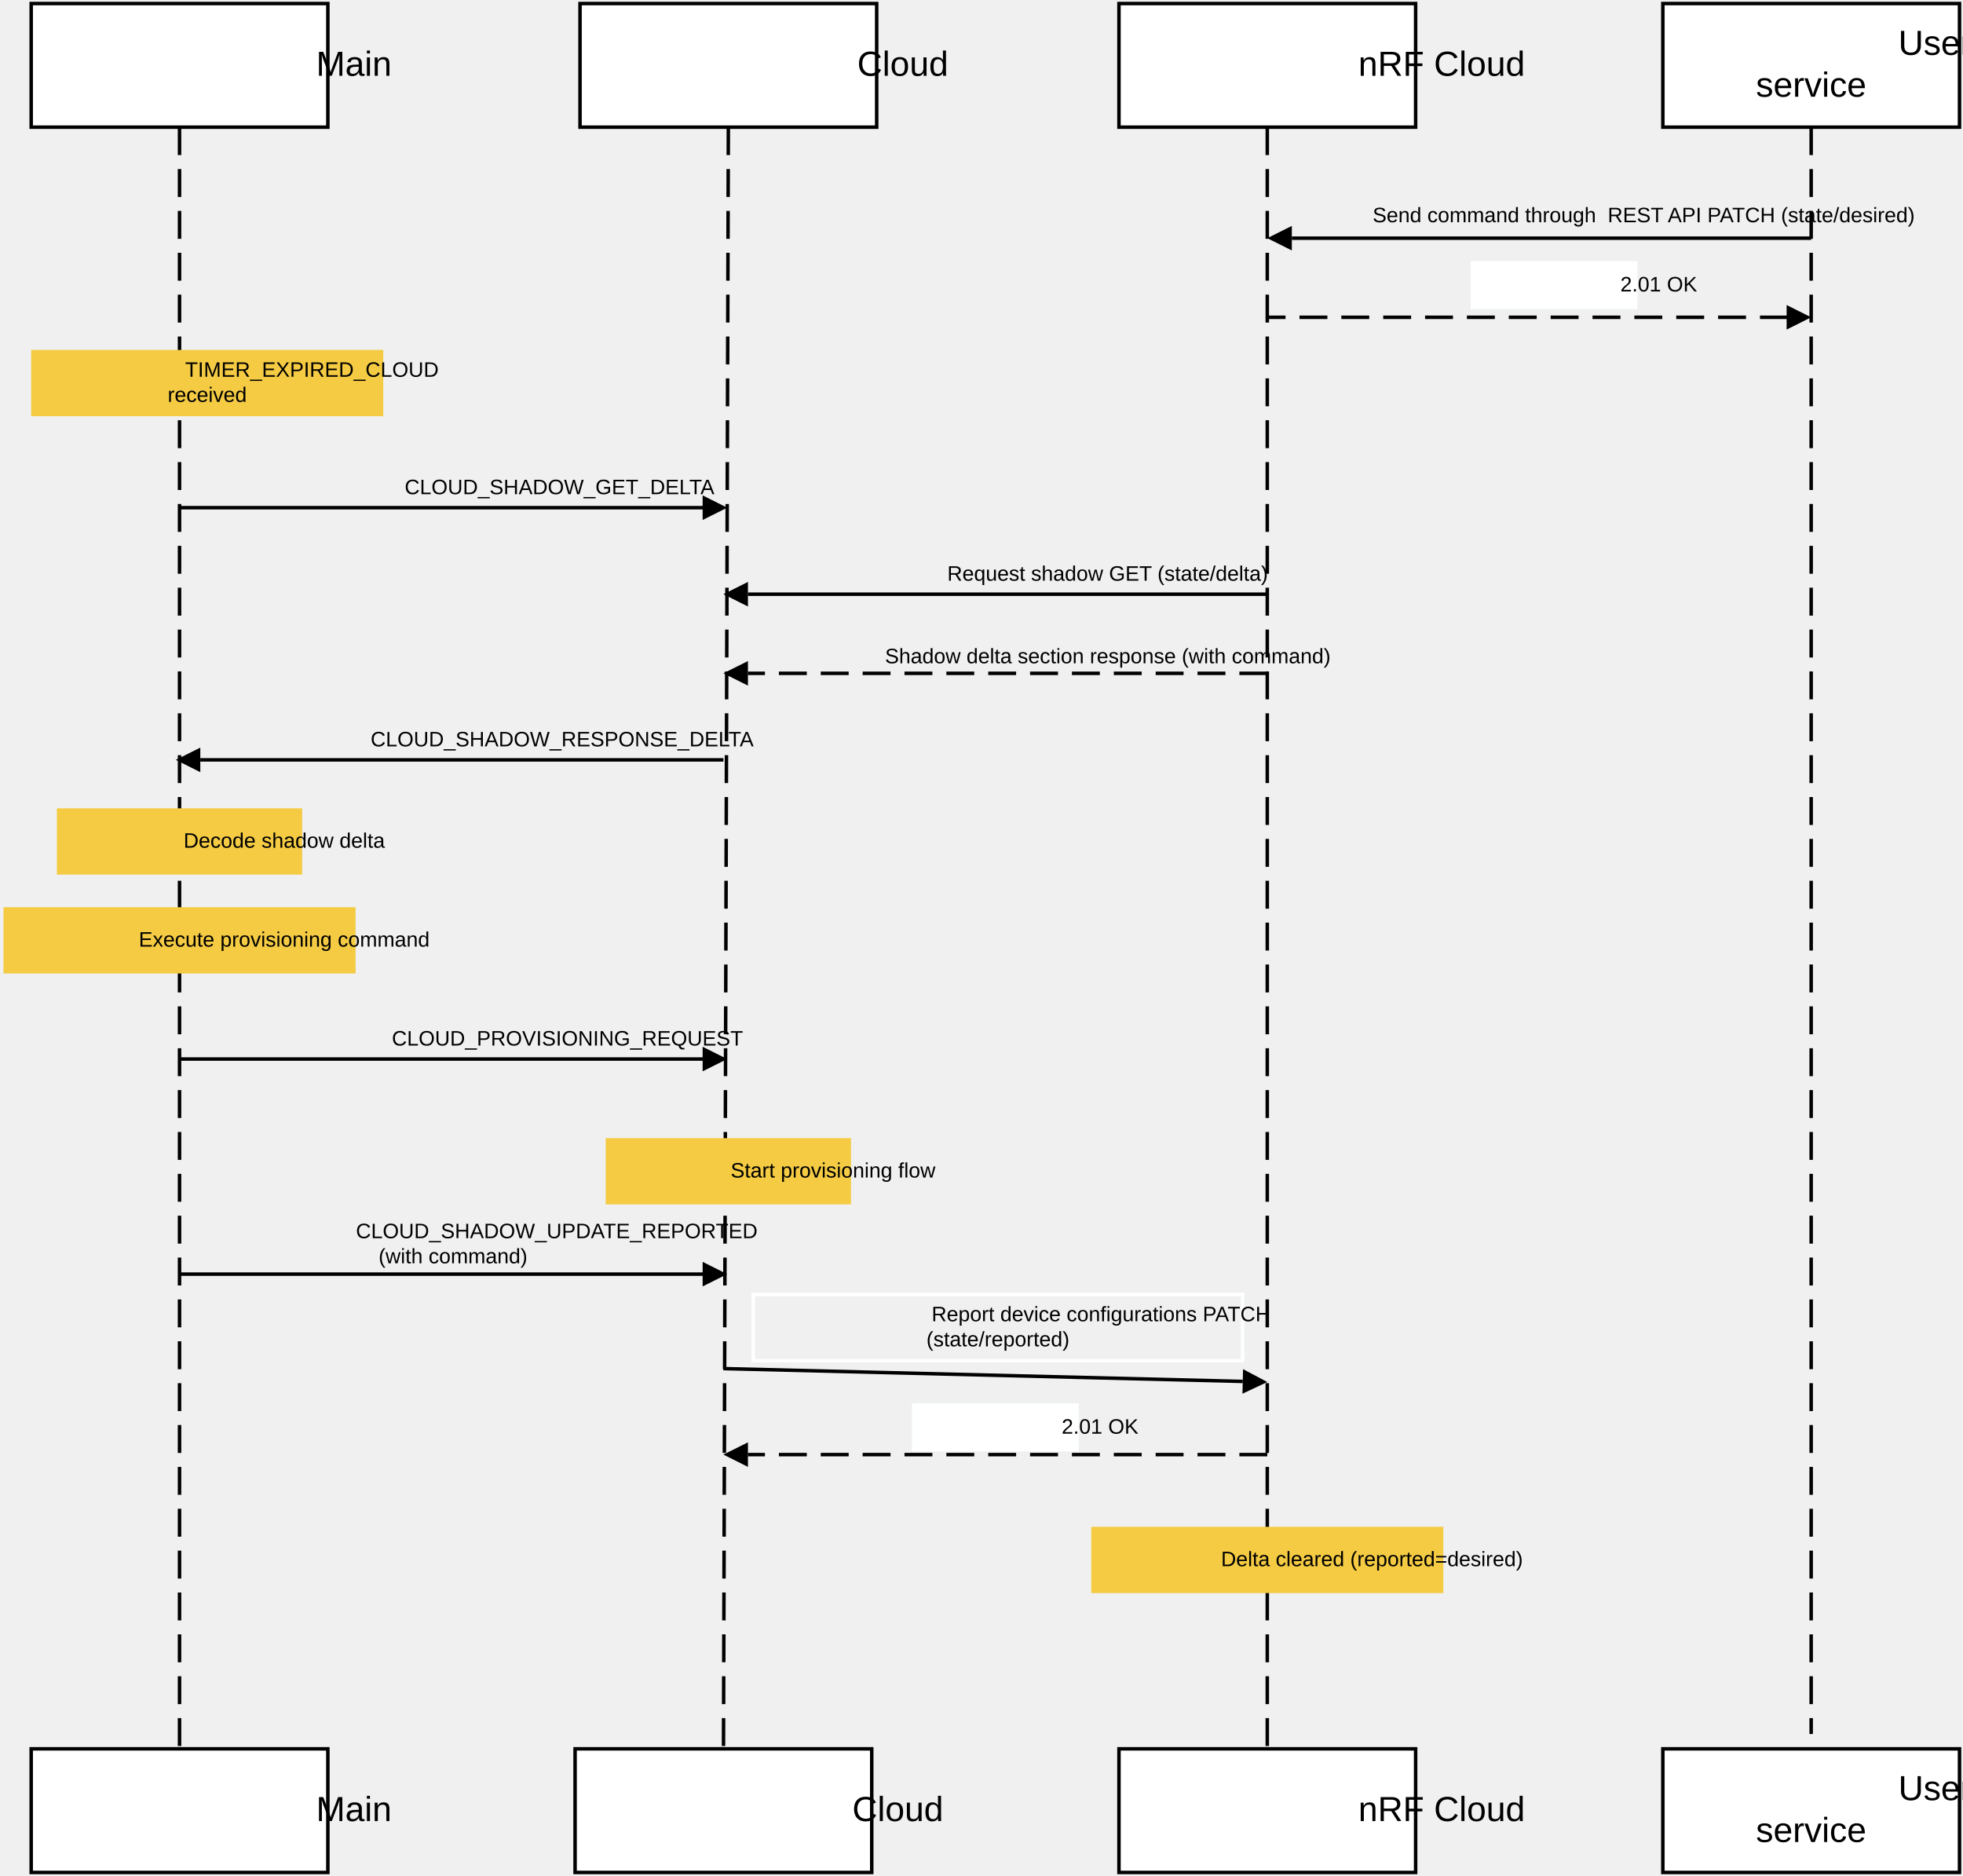
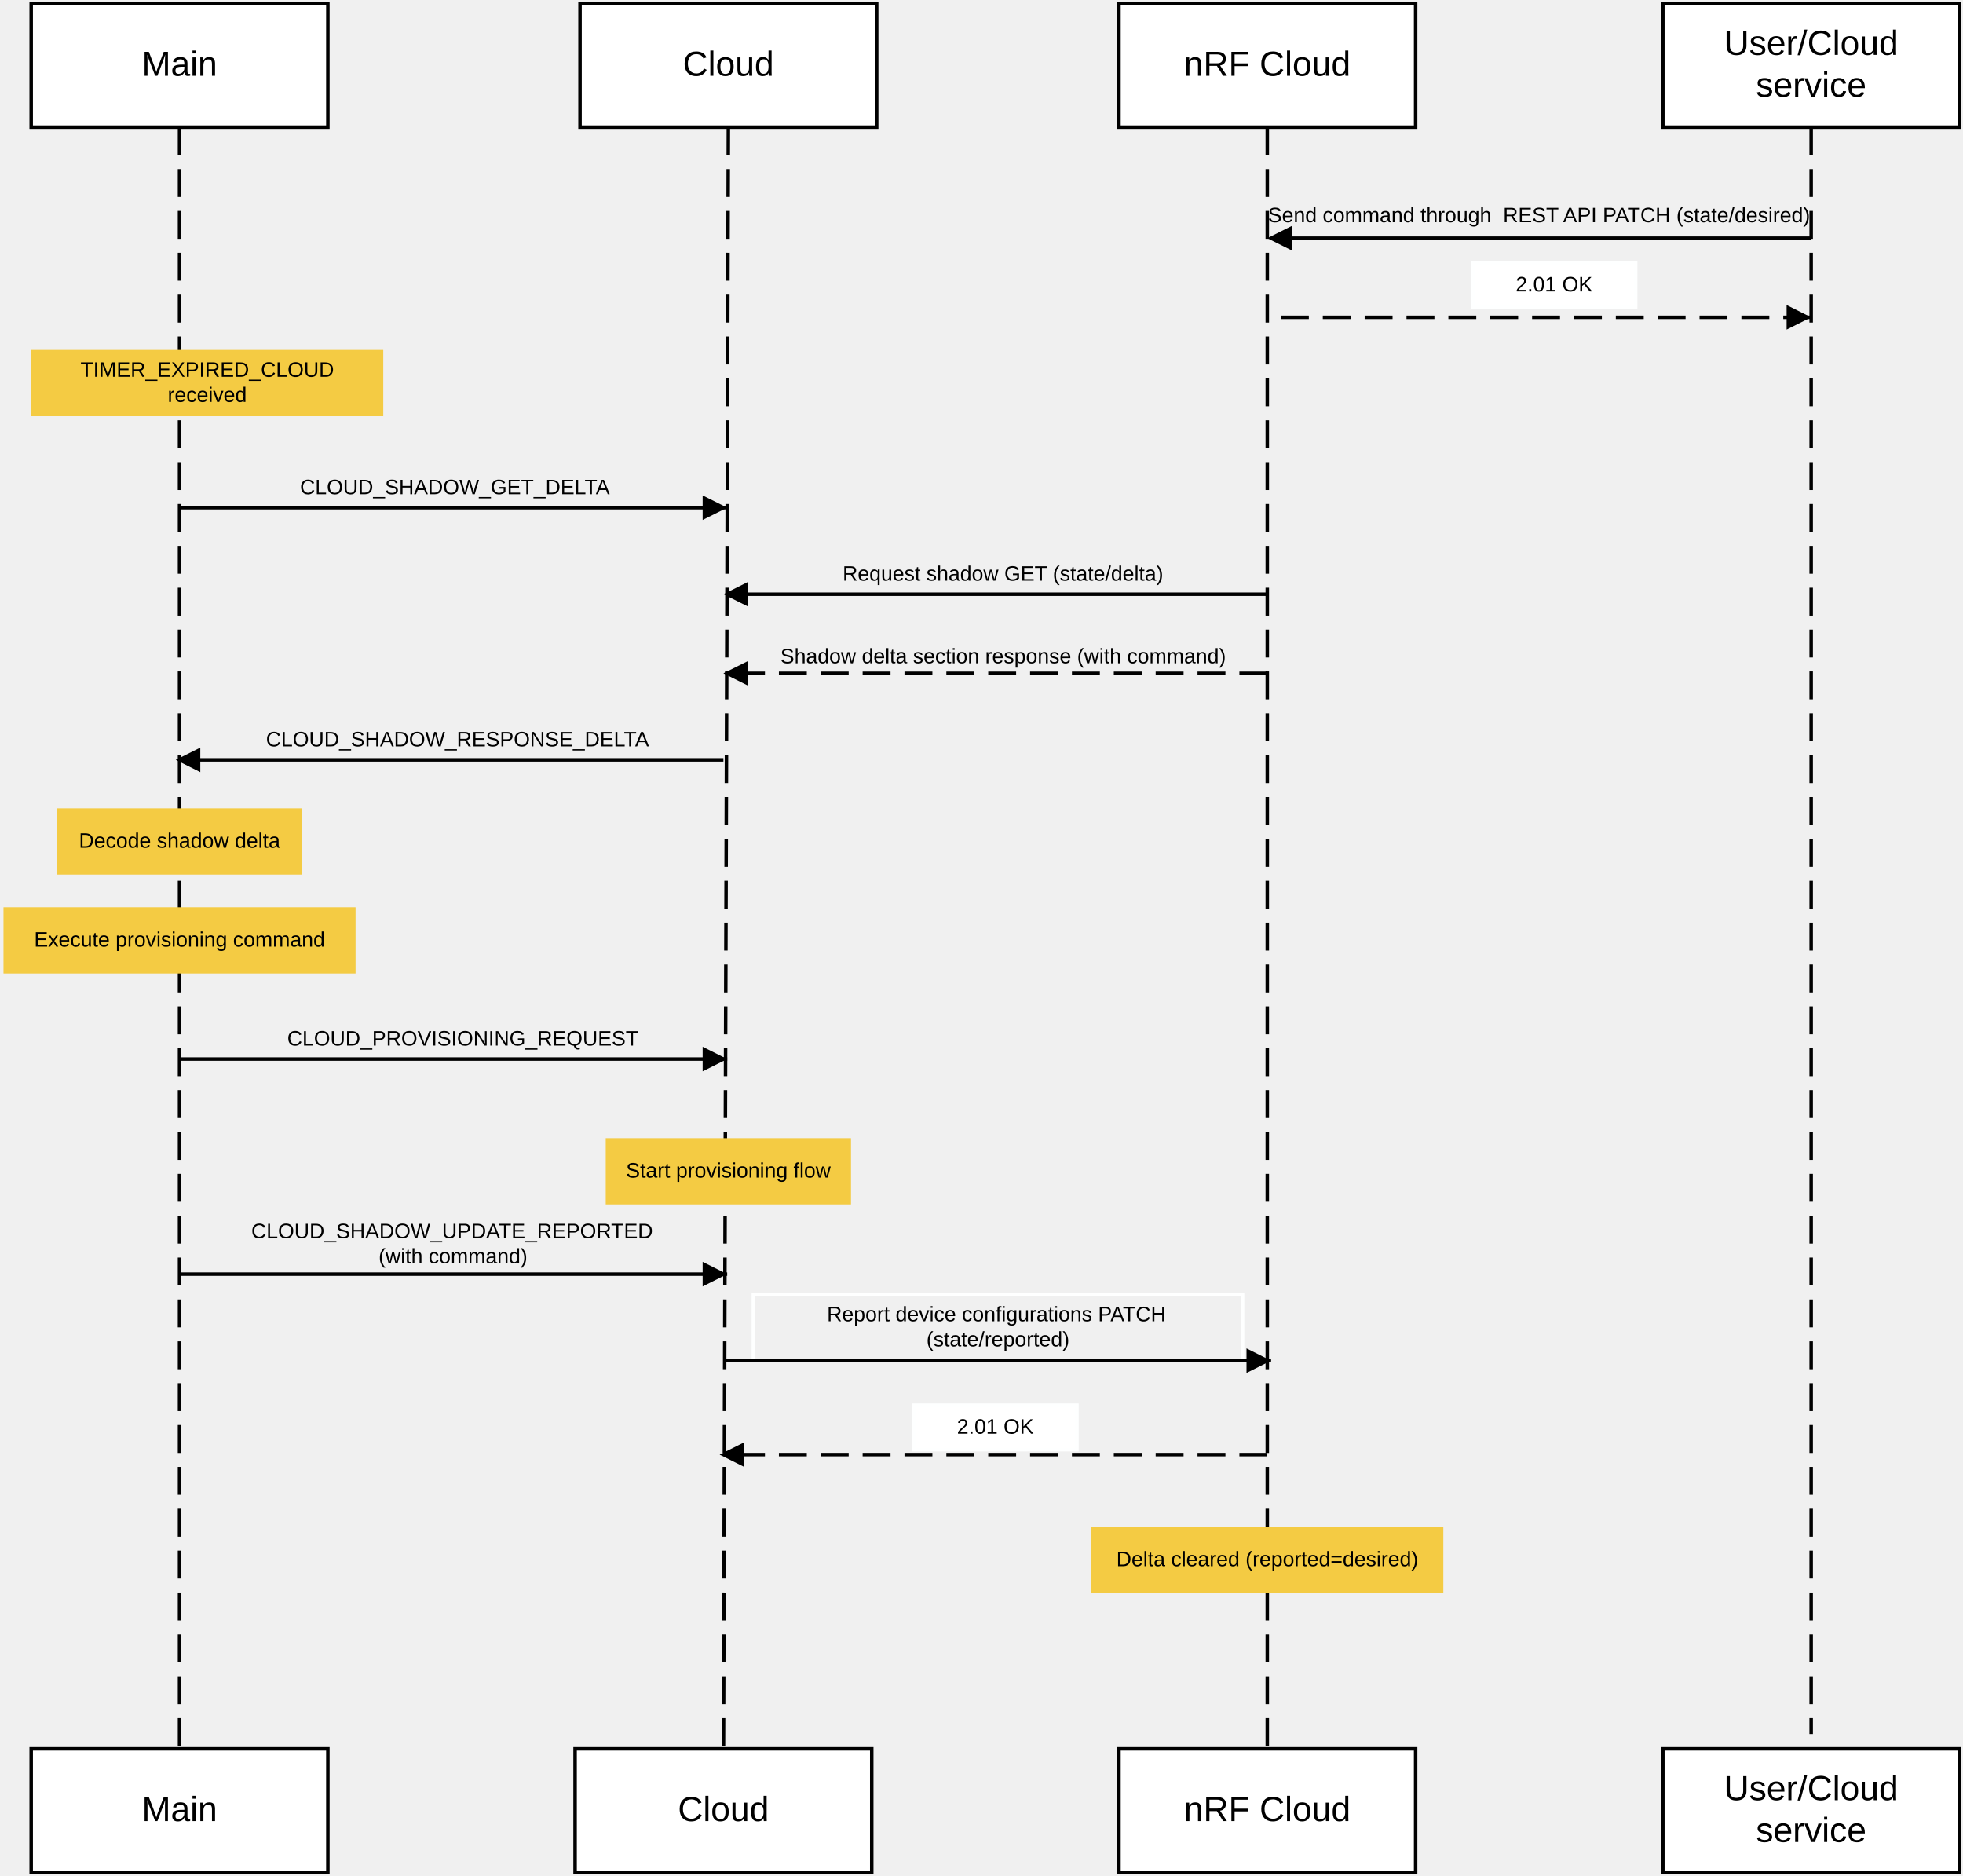
- <svg xmlns="http://www.w3.org/2000/svg" xmlns:ns1="http://schemas.microsoft.com/visio/2003/SVGExtensions/" xmlns:xlink="http://www.w3.org/1999/xlink" width="7.815in" height="7.468in" viewBox="0 0 562.697 537.678" xml:space="preserve" color-interpolation-filters="sRGB" class="st15">
-   <ns1:documentProperties ns1:langID="1035" ns1:viewMarkup="false" />
+ <svg xmlns="http://www.w3.org/2000/svg" xmlns:xlink="http://www.w3.org/1999/xlink" width="7.815in" height="7.468in" viewBox="0 0 562.697 537.678" xml:space="preserve" color-interpolation-filters="sRGB" class="st17">
  <style type="text/css">
	
		.st1 {fill:#ffffff;stroke:#000000;stroke-width:1}
		.st2 {fill:#000000;font-family:Arial;font-size:0.833em}
		.st3 {font-size:1em}
		.st4 {fill:none;stroke:none;stroke-width:1}
		.st5 {fill:#000000;font-family:Arial;font-size:0.5em}
- 		.st6 {stroke:#000000;stroke-dasharray:8,4;stroke-linecap:butt;stroke-width:1}
- 		.st7 {marker-end:url(#mrkr4-37);stroke:#000000;stroke-linecap:butt;stroke-width:1}
- 		.st8 {fill:#000000;fill-opacity:1;stroke:#000000;stroke-opacity:1;stroke-width:0.284}
- 		.st9 {marker-start:url(#mrkr4-43);stroke:#000000;stroke-dasharray:8,4;stroke-linecap:butt;stroke-width:1}
- 		.st10 {marker-start:url(#mrkr4-43);stroke:#000000;stroke-linecap:butt;stroke-width:1}
- 		.st11 {fill:#f4cb43;stroke:none;stroke-width:1}
- 		.st12 {fill:#ffffff;stroke:#feffff;stroke-width:1}
- 		.st13 {marker-end:url(#mrkr4-37);stroke:#000000;stroke-dasharray:8,4;stroke-linecap:butt;stroke-width:1}
- 		.st14 {fill:none;stroke:#feffff;stroke-width:1}
- 		.st15 {fill:none;fill-rule:evenodd;font-size:12px;overflow:visible;stroke-linecap:square;stroke-miterlimit:3}
+ 		.st6 {fill:none}
+ 		.st7 {stroke:#000000;stroke-dasharray:8,4;stroke-linecap:butt;stroke-width:1}
+ 		.st8 {marker-end:url(#mrkr4-38);stroke:#000000;stroke-linecap:butt;stroke-width:1}
+ 		.st9 {fill:#000000;fill-opacity:1;stroke:#000000;stroke-opacity:1;stroke-width:0.284}
+ 		.st10 {marker-start:url(#mrkr4-44);stroke:#000000;stroke-dasharray:8,4;stroke-linecap:butt;stroke-width:1}
+ 		.st11 {marker-start:url(#mrkr4-44);stroke:#000000;stroke-linecap:butt;stroke-width:1}
+ 		.st12 {fill:#f4cb43;stroke:none;stroke-width:1}
+ 		.st13 {fill:#ffffff;stroke:#feffff;stroke-width:1}
+ 		.st14 {marker-end:url(#mrkr4-38);stroke:#000000;stroke-dasharray:8,4;stroke-linecap:butt;stroke-width:1}
+ 		.st15 {fill:none;stroke:#feffff;stroke-width:1}
+ 		.st16 {marker-end:url(#mrkr4-116);stroke:#000000;stroke-dasharray:8,4;stroke-linecap:butt;stroke-width:1}
+ 		.st17 {fill:none;fill-rule:evenodd;font-size:12px;overflow:visible;stroke-linecap:square;stroke-miterlimit:3}
	
	</style>
  <defs id="Markers">
    <g id="lend4">
      <path d="M 2 1 L 0 0 L 2 -1 L 2 1 " style="stroke:none" />
    </g>
-     <marker id="mrkr4-37" class="st8" ns1:arrowType="4" ns1:arrowSize="2" ns1:setback="7.04" refX="-7.04" orient="auto" markerUnits="strokeWidth" overflow="visible">
+     <marker id="mrkr4-38" class="st9" refX="-6.68" orient="auto" markerUnits="strokeWidth" overflow="visible">
      <use xlink:href="#lend4" transform="scale(-3.52,-3.52) " />
    </marker>
-     <marker id="mrkr4-43" class="st8" ns1:arrowType="4" ns1:arrowSize="2" ns1:setback="6.68" refX="6.68" orient="auto" markerUnits="strokeWidth" overflow="visible">
+     <marker id="mrkr4-44" class="st9" refX="0" orient="auto" markerUnits="strokeWidth" overflow="visible">
      <use xlink:href="#lend4" transform="scale(3.52) " />
    </marker>
+     <marker id="mrkr4-116" class="st9" refX="-7.04" orient="auto" markerUnits="strokeWidth" overflow="visible">
+       <use xlink:href="#lend4" transform="scale(-3.52,-3.52) " />
+     </marker>
  </defs>
-   <g ns1:mID="0" ns1:index="1" ns1:groupContext="foregroundPage">
-     <ns1:pageProperties ns1:drawingScale="0.0393701" ns1:pageScale="0.0393701" ns1:drawingUnits="24" ns1:shadowOffsetX="8.50394" ns1:shadowOffsetY="-8.50394" />
-     <ns1:layer ns1:name="Connector" ns1:index="0" />
-     <g id="shape84-1" ns1:mID="84" ns1:groupContext="shape" transform="translate(476.658,-501.245)">
-       <ns1:userDefs>
-         <ns1:ud ns1:nameU="visVersion" ns1:val="VT0(15):26" />
-       </ns1:userDefs>
-       <ns1:textBlock ns1:margins="rect(4,4,4,4)" ns1:tabSpace="42.5197" />
-       <ns1:textRect cx="42.52" cy="519.961" width="85.04" height="35.433" />
-       <rect x="0" y="502.245" width="85.039" height="35.433" class="st1" />
-       <text x="17.51" y="516.96" class="st2" ns1:langID="1044">
-         <ns1:paragraph ns1:horizAlign="1" />
-         <ns1:tabList />User/Cloud <tspan x="26.68" dy="1.2em" class="st3">service</tspan>
-       </text>
+   <g>
+     <g id="group6-1" transform="translate(1,-1)">
+       <g id="shape7-2" transform="translate(475.658,-500.245)">
+         <rect x="0" y="502.245" width="85.039" height="35.433" class="st1" />
+         <text x="17.51" y="516.96" class="st2">User/Cloud <tspan x="26.68" dy="1.2em" class="st3">service</tspan>
+         </text>
+       </g>
+       <g id="shape8-6" transform="translate(356.602,-468.425)">
+         <rect x="0" y="524.922" width="168.45" height="12.756" class="st4" />
+         <text x="5.86" y="533.1" class="st5">Send command through  REST API PATCH (state/desired)</text>
+       </g>
+       <g id="shape9-9" transform="translate(362.268,-35.4331)">
+         <path d="M0 72.87 L0 537.68 L0 72.87 Z" class="st6" />
+         <path d="M0 72.87 L0 537.68" class="st7" />
+       </g>
+       <g id="shape10-12" transform="translate(202.326,-362.551)">
+         <rect x="0" y="518.686" width="168.45" height="18.992" class="st4" />
+         <text x="38.2" y="529.98" class="st5">Request shadow GET (state/delta)</text>
+       </g>
+       <g id="shape11-15" transform="translate(7.94108,-500.245)">
+         <rect x="0" y="502.245" width="85.039" height="35.433" class="st1" />
+         <text x="31.68" y="522.96" class="st2">Main</text>
+       </g>
+       <g id="shape12-18" transform="translate(165.264,-500.245)">
+         <rect x="0" y="502.245" width="85.039" height="35.433" class="st1" />
+         <text x="29.46" y="522.96" class="st2">Cloud</text>
+       </g>
+       <g id="shape13-21" transform="translate(319.752,-500.245)">
+         <rect x="0" y="502.245" width="85.039" height="35.433" class="st1" />
+         <text x="18.62" y="522.96" class="st2">nRF Cloud</text>
+       </g>
+       <g id="shape14-24" transform="translate(206.362,-26.2231)">
+         <path d="M1.42 63.66 L0 537.68 L1.42 63.66 Z" class="st6" />
+         <path d="M1.42 63.66 L0 537.68" class="st7" />
+       </g>
+       <g id="shape15-27" transform="translate(518.174,-39.6831)">
+         <path d="M0 77.12 L0 537.68 L0 77.12 Z" class="st6" />
+         <path d="M0 77.12 L0 537.68" class="st7" />
+       </g>
+       <g id="shape16-30" transform="translate(50.4642,-17.7131)">
+         <path d="M0 55.15 L0 537.68 L0 55.15 Z" class="st6" />
+         <path d="M0 55.15 L0 537.68" class="st7" />
+       </g>
+       <g id="shape17-33" transform="translate(362.267,-468.427)">
+         <path d="M155.91 537.68 L7.04 537.68 L7.04 537.68 L6.68 537.68" class="st8" />
+       </g>
+       <g id="shape18-39" transform="translate(362.267,-445.749)">
+         <path d="M155.91 537.68 L149.23 537.68 L148.87 537.68 L0 537.68" class="st10" />
+       </g>
+       <g id="shape19-45" transform="translate(50.461,-391.179)">
+         <path d="M156.99 537.68 L150.31 537.68 L149.95 537.68 L0 537.68" class="st11" />
+       </g>
+       <g id="shape20-50" transform="translate(7.94108,-417.402)">
+         <rect x="0" y="518.686" width="100.922" height="18.992" class="st12" />
+         <text x="14.12" y="526.38" class="st5">TIMER_EXPIRED_CLOUD <tspan x="39.12" dy="1.2em" class="st3">received</tspan>
+         </text>
+       </g>
+       <g id="shape21-54" transform="translate(421.091,-448.583)">
+         <rect x="0" y="524.922" width="46.772" height="12.756" class="st13" />
+         <text x="12.38" y="533.1" class="st5">2.01 OK</text>
+       </g>
+       <g id="shape22-57" transform="translate(59.7075,-390.472)">
+         <rect x="0" y="524.922" width="140.247" height="12.756" class="st4" />
+         <text x="25.28" y="533.1" class="st5">CLOUD_SHADOW_GET_DELTA</text>
+       </g>
+       <g id="shape23-60" transform="translate(206.362,-366.379)">
+         <path d="M155.91 537.68 L7.04 537.68 L7.04 537.68 L6.68 537.68" class="st8" />
+       </g>
+       <g id="shape24-65" transform="translate(206.362,-343.702)">
+         <path d="M155.91 537.68 L7.04 537.68 L7.04 537.68 L6.68 537.68" class="st14" />
+       </g>
+       <g id="shape25-70" transform="translate(202.326,-338.882)">
+         <rect x="0" y="518.686" width="168.45" height="18.992" class="st4" />
+         <text x="20.36" y="529.98" class="st5">Shadow delta section response (with command)</text>
+       </g>
+       <g id="shape26-73" transform="translate(49.376,-318.895)">
+         <path d="M156.99 537.68 L7.04 537.68 L7.04 537.68 L6.68 537.68" class="st8" />
+       </g>
+       <g id="shape27-78" transform="translate(60.4503,-318.189)">
+         <rect x="0" y="524.922" width="140.247" height="12.756" class="st4" />
+         <text x="14.78" y="533.1" class="st5">CLOUD_SHADOW_RESPONSE_DELTA</text>
+       </g>
+       <g id="shape28-81" transform="translate(15.3091,-286.016)">
+         <rect x="0" y="518.686" width="70.303" height="18.992" class="st12" />
+         <text x="6.3" y="529.98" class="st5">Decode shadow delta</text>
+       </g>
+       <g id="shape29-84" transform="translate(-1.43885E-13,-257.669)">
+         <rect x="0" y="518.686" width="100.922" height="18.992" class="st12" />
+         <text x="8.77" y="529.98" class="st5">Execute provisioning command</text>
+       </g>
+       <g id="shape30-87" transform="translate(50.461,-233.147)">
+         <path d="M156.99 537.68 L150.31 537.68 L149.95 537.68 L0 537.68" class="st11" />
+       </g>
+       <g id="shape31-92" transform="translate(61.5351,-232.441)">
+         <rect x="0" y="524.922" width="140.247" height="12.756" class="st4" />
+         <text x="19.78" y="533.1" class="st5">CLOUD_PROVISIONING_REQUEST</text>
+       </g>
+       <g id="shape32-95" transform="translate(172.632,-191.48)">
+         <rect x="0" y="518.686" width="70.303" height="18.992" class="st12" />
+         <text x="5.81" y="529.98" class="st5">Start provisioning flow</text>
+       </g>
+       <g id="shape33-98" transform="translate(50.461,-171.494)">
+         <path d="M156.99 537.68 L150.31 537.68 L149.95 537.68 L0 537.68" class="st11" />
+       </g>
+       <g id="shape34-103" transform="translate(61.5351,-173.622)">
+         <rect x="0" y="524.922" width="134.646" height="12.756" class="st4" />
+         <text x="9.48" y="529.5" class="st5">CLOUD_SHADOW_UPDATE_REPORTED <tspan x="45.98" dy="1.2em" class="st3">(with command)</tspan>
+         </text>
+       </g>
+       <g id="shape35-107" transform="translate(214.939,-146.693)">
+         <rect x="0" y="518.686" width="140.247" height="18.992" class="st15" />
+         <text x="21.1" y="526.38" class="st5">Report device configurations PATCH  <tspan x="49.61" dy="1.2em" class="st3">(state/reported)</tspan>
+         </text>
+       </g>
+       <g id="shape37-111" transform="translate(205.282,-119.765)">
+         <path d="M156.99 537.68 L7.09 537.68 L7.04 537.68" class="st16" />
+       </g>
+       <g id="shape38-117" transform="translate(260.933,-121.181)">
+         <rect x="0" y="524.922" width="46.772" height="12.756" class="st13" />
+         <text x="12.38" y="533.1" class="st5">2.01 OK</text>
+       </g>
+       <g id="shape39-120" transform="translate(311.811,-80.0787)">
+         <rect x="0" y="518.686" width="100.922" height="18.992" class="st12" />
+         <text x="7.19" y="529.98" class="st5">Delta cleared (reported=desired)</text>
+       </g>
+       <g id="shape40-123" transform="translate(7.94108,-2.27374E-13)">
+         <rect x="0" y="502.245" width="85.039" height="35.433" class="st1" />
+         <text x="31.68" y="522.96" class="st2">Main</text>
+       </g>
+       <g id="shape41-126" transform="translate(163.847,-2.27374E-13)">
+         <rect x="0" y="502.245" width="85.039" height="35.433" class="st1" />
+         <text x="29.46" y="522.96" class="st2">Cloud</text>
+       </g>
+       <g id="shape42-129" transform="translate(319.752,-2.27374E-13)">
+         <rect x="0" y="502.245" width="85.039" height="35.433" class="st1" />
+         <text x="18.62" y="522.96" class="st2">nRF Cloud</text>
+       </g>
+       <g id="shape43-132" transform="translate(475.658,-2.27374E-13)">
+         <rect x="0" y="502.245" width="85.039" height="35.433" class="st1" />
+         <text x="17.51" y="516.96" class="st2">User/Cloud <tspan x="26.68" dy="1.2em" class="st3">service</tspan>
+         </text>
+       </g>
    </g>
-     <g id="shape90-5" ns1:mID="90" ns1:groupContext="shape" transform="translate(357.602,-469.425)">
-       <ns1:textBlock ns1:margins="rect(4,4,4,4)" ns1:tabSpace="42.5197" />
-       <ns1:textRect cx="84.225" cy="531.3" width="168.45" height="12.756" />
-       <rect x="0" y="524.922" width="168.45" height="12.756" class="st4" />
-       <text x="5.86" y="533.1" class="st5" ns1:langID="1044">
-         <ns1:paragraph ns1:horizAlign="1" />
-         <ns1:tabList />Send command through  REST API PATCH (state/desired)</text>
-     </g>
-     <g id="shape120-8" ns1:mID="120" ns1:groupContext="shape" ns1:layerMember="0" transform="translate(370.358,-501.245)">
-       <path d="M-7.09 537.68 L-7.09 1002.49" class="st6" />
-     </g>
-     <g id="shape160-11" ns1:mID="160" ns1:groupContext="shape" transform="translate(203.326,-363.551)">
-       <ns1:textBlock ns1:margins="rect(4,4,4,4)" ns1:tabSpace="42.5197" />
-       <ns1:textRect cx="84.225" cy="528.182" width="168.45" height="18.992" />
-       <rect x="0" y="518.686" width="168.45" height="18.992" class="st4" />
-       <text x="38.2" y="529.98" class="st5" ns1:langID="1044">
-         <ns1:paragraph ns1:horizAlign="1" />
-         <ns1:tabList />Request shadow GET (state/delta)</text>
-     </g>
-     <g id="shape169-14" ns1:mID="169" ns1:groupContext="shape" transform="translate(8.94108,-501.245)">
-       <ns1:userDefs>
-         <ns1:ud ns1:nameU="visVersion" ns1:val="VT0(15):26" />
-       </ns1:userDefs>
-       <ns1:textBlock ns1:margins="rect(4,4,4,4)" ns1:tabSpace="42.5197" />
-       <ns1:textRect cx="42.52" cy="519.961" width="85.04" height="35.433" />
-       <rect x="0" y="502.245" width="85.039" height="35.433" class="st1" />
-       <text x="31.68" y="522.96" class="st2" ns1:langID="1044">
-         <ns1:paragraph ns1:horizAlign="1" />
-         <ns1:tabList />Main</text>
-     </g>
-     <g id="shape171-17" ns1:mID="171" ns1:groupContext="shape" transform="translate(166.264,-501.245)">
-       <ns1:userDefs>
-         <ns1:ud ns1:nameU="visVersion" ns1:val="VT0(15):26" />
-       </ns1:userDefs>
-       <ns1:textBlock ns1:margins="rect(4,4,4,4)" ns1:tabSpace="42.5197" />
-       <ns1:textRect cx="42.52" cy="519.961" width="85.04" height="35.433" />
-       <rect x="0" y="502.245" width="85.039" height="35.433" class="st1" />
-       <text x="29.46" y="522.96" class="st2" ns1:langID="1044">
-         <ns1:paragraph ns1:horizAlign="1" />
-         <ns1:tabList />Cloud</text>
-     </g>
-     <g id="shape172-20" ns1:mID="172" ns1:groupContext="shape" transform="translate(320.752,-501.245)">
-       <ns1:userDefs>
-         <ns1:ud ns1:nameU="visVersion" ns1:val="VT0(15):26" />
-       </ns1:userDefs>
-       <ns1:textBlock ns1:margins="rect(4,4,4,4)" ns1:tabSpace="42.5197" />
-       <ns1:textRect cx="42.52" cy="519.961" width="85.04" height="35.433" />
-       <rect x="0" y="502.245" width="85.039" height="35.433" class="st1" />
-       <text x="18.62" y="522.96" class="st2" ns1:langID="1044">
-         <ns1:paragraph ns1:horizAlign="1" />
-         <ns1:tabList />nRF Cloud</text>
-     </g>
-     <g id="shape179-23" ns1:mID="179" ns1:groupContext="shape" ns1:layerMember="0" transform="translate(215.162,-501.245)">
-       <path d="M-6.38 537.68 L-7.8 1011.7" class="st6" />
-     </g>
-     <g id="shape180-26" ns1:mID="180" ns1:groupContext="shape" ns1:layerMember="0" transform="translate(526.264,-501.245)">
-       <path d="M-7.09 537.68 L-7.09 998.24" class="st6" />
-     </g>
-     <g id="shape181-29" ns1:mID="181" ns1:groupContext="shape" ns1:layerMember="0" transform="translate(44.3742,-501.245)">
-       <path d="M7.09 537.68 L7.09 1020.21" class="st6" />
-     </g>
-     <g id="shape183-32" ns1:mID="183" ns1:groupContext="shape" ns1:layerMember="0" transform="translate(519.177,-462.339)">
-       <path d="M0 530.59 L-148.87 530.59" class="st7" />
-     </g>
-     <g id="shape184-38" ns1:mID="184" ns1:groupContext="shape" ns1:layerMember="0" transform="translate(519.177,-439.661)">
-       <path d="M-6.68 530.59 L-7.04 530.59 L-155.91 530.59" class="st9" />
-     </g>
-     <g id="shape186-44" ns1:mID="186" ns1:groupContext="shape" ns1:layerMember="0" transform="translate(208.451,-385.091)">
-       <path d="M-6.68 530.59 L-7.04 530.59 L-156.99 530.59" class="st10" />
-     </g>
-     <g id="shape198-49" ns1:mID="198" ns1:groupContext="shape" transform="translate(8.94108,-418.402)">
-       <ns1:userDefs>
-         <ns1:ud ns1:nameU="visVersion" ns1:val="VT0(15):26" />
-       </ns1:userDefs>
-       <ns1:textBlock ns1:margins="rect(4,4,4,4)" />
-       <ns1:textRect cx="50.461" cy="528.182" width="100.93" height="18.992" />
-       <rect x="0" y="518.686" width="100.922" height="18.992" class="st11" />
-       <text x="14.12" y="526.38" class="st5" ns1:langID="1044">
-         <ns1:paragraph ns1:horizAlign="1" ns1:bulletSize="0.166667" />
-         <ns1:tabList />TIMER_EXPIRED_CLOUD <tspan x="39.12" dy="1.2em" class="st3">received</tspan>
-       </text>
-     </g>
-     <g id="shape199-53" ns1:mID="199" ns1:groupContext="shape" transform="translate(422.091,-449.583)">
-       <ns1:textBlock ns1:margins="rect(4,4,4,4)" ns1:tabSpace="42.5197" />
-       <ns1:textRect cx="23.386" cy="531.3" width="46.78" height="12.756" />
-       <rect x="0" y="524.922" width="46.772" height="12.756" class="st12" />
-       <text x="12.38" y="533.1" class="st5" ns1:langID="1044">
-         <ns1:paragraph ns1:horizAlign="1" />
-         <ns1:tabList />2.01 OK</text>
-     </g>
-     <g id="shape200-56" ns1:mID="200" ns1:groupContext="shape" transform="translate(60.7075,-391.472)">
-       <ns1:textBlock ns1:margins="rect(4,4,4,4)" ns1:tabSpace="42.5197" />
-       <ns1:textRect cx="70.123" cy="531.3" width="140.25" height="12.756" />
-       <rect x="0" y="524.922" width="140.247" height="12.756" class="st4" />
-       <text x="25.28" y="533.1" class="st5" ns1:langID="1044">
-         <ns1:paragraph ns1:horizAlign="1" />
-         <ns1:tabList />CLOUD_SHADOW_GET_DELTA</text>
-     </g>
-     <g id="shape201-59" ns1:mID="201" ns1:groupContext="shape" ns1:layerMember="0" transform="translate(363.272,-360.291)">
-       <path d="M0 530.59 L-148.87 530.59" class="st7" />
-     </g>
-     <g id="shape202-64" ns1:mID="202" ns1:groupContext="shape" ns1:layerMember="0" transform="translate(363.272,-337.614)">
-       <path d="M0 530.59 L-148.87 530.59" class="st13" />
-     </g>
-     <g id="shape203-69" ns1:mID="203" ns1:groupContext="shape" transform="translate(203.326,-339.882)">
-       <ns1:textBlock ns1:margins="rect(4,4,4,4)" ns1:tabSpace="42.5197" />
-       <ns1:textRect cx="84.225" cy="528.182" width="168.45" height="18.992" />
-       <rect x="0" y="518.686" width="168.45" height="18.992" class="st4" />
-       <text x="20.36" y="529.98" class="st5" ns1:langID="1044">
-         <ns1:paragraph ns1:horizAlign="1" />
-         <ns1:tabList />Shadow delta section response (with command)</text>
-     </g>
-     <g id="shape204-72" ns1:mID="204" ns1:groupContext="shape" ns1:layerMember="0" transform="translate(207.366,-312.807)">
-       <path d="M0 530.59 L-149.95 530.59" class="st7" />
-     </g>
-     <g id="shape205-77" ns1:mID="205" ns1:groupContext="shape" transform="translate(61.4503,-319.189)">
-       <ns1:textBlock ns1:margins="rect(4,4,4,4)" ns1:tabSpace="42.5197" />
-       <ns1:textRect cx="70.123" cy="531.3" width="140.25" height="12.756" />
-       <rect x="0" y="524.922" width="140.247" height="12.756" class="st4" />
-       <text x="14.78" y="533.1" class="st5" ns1:langID="1044">
-         <ns1:paragraph ns1:horizAlign="1" />
-         <ns1:tabList />CLOUD_SHADOW_RESPONSE_DELTA</text>
-     </g>
-     <g id="shape206-80" ns1:mID="206" ns1:groupContext="shape" transform="translate(16.3091,-287.016)">
-       <ns1:userDefs>
-         <ns1:ud ns1:nameU="visVersion" ns1:val="VT0(15):26" />
-       </ns1:userDefs>
-       <ns1:textBlock ns1:margins="rect(4,4,4,4)" />
-       <ns1:textRect cx="35.152" cy="528.182" width="70.31" height="18.992" />
-       <rect x="0" y="518.686" width="70.303" height="18.992" class="st11" />
-       <text x="6.3" y="529.98" class="st5" ns1:langID="1044">
-         <ns1:paragraph ns1:horizAlign="1" ns1:bulletSize="0.166667" />
-         <ns1:tabList />Decode shadow delta</text>
-     </g>
-     <g id="shape207-83" ns1:mID="207" ns1:groupContext="shape" transform="translate(1,-258.669)">
-       <ns1:userDefs>
-         <ns1:ud ns1:nameU="visVersion" ns1:val="VT0(15):26" />
-       </ns1:userDefs>
-       <ns1:textBlock ns1:margins="rect(4,4,4,4)" />
-       <ns1:textRect cx="50.461" cy="528.182" width="100.93" height="18.992" />
-       <rect x="0" y="518.686" width="100.922" height="18.992" class="st11" />
-       <text x="8.77" y="529.98" class="st5" ns1:langID="1044">
-         <ns1:paragraph ns1:horizAlign="1" ns1:bulletSize="0.166667" />
-         <ns1:tabList />Execute provisioning command</text>
-     </g>
-     <g id="shape208-86" ns1:mID="208" ns1:groupContext="shape" ns1:layerMember="0" transform="translate(208.451,-227.059)">
-       <path d="M-6.68 530.59 L-7.04 530.59 L-156.99 530.59" class="st10" />
-     </g>
-     <g id="shape209-91" ns1:mID="209" ns1:groupContext="shape" transform="translate(62.5351,-233.441)">
-       <ns1:textBlock ns1:margins="rect(4,4,4,4)" ns1:tabSpace="42.5197" />
-       <ns1:textRect cx="70.123" cy="531.3" width="140.25" height="12.756" />
-       <rect x="0" y="524.922" width="140.247" height="12.756" class="st4" />
-       <text x="19.78" y="533.1" class="st5" ns1:langID="1044">
-         <ns1:paragraph ns1:horizAlign="1" />
-         <ns1:tabList />CLOUD_PROVISIONING_REQUEST</text>
-     </g>
-     <g id="shape210-94" ns1:mID="210" ns1:groupContext="shape" transform="translate(173.632,-192.48)">
-       <ns1:userDefs>
-         <ns1:ud ns1:nameU="visVersion" ns1:val="VT0(15):26" />
-       </ns1:userDefs>
-       <ns1:textBlock ns1:margins="rect(4,4,4,4)" />
-       <ns1:textRect cx="35.152" cy="528.182" width="70.31" height="18.992" />
-       <rect x="0" y="518.686" width="70.303" height="18.992" class="st11" />
-       <text x="5.81" y="529.98" class="st5" ns1:langID="1044">
-         <ns1:paragraph ns1:horizAlign="1" ns1:bulletSize="0.166667" />
-         <ns1:tabList />Start provisioning flow</text>
-     </g>
-     <g id="shape211-97" ns1:mID="211" ns1:groupContext="shape" ns1:layerMember="0" transform="translate(208.451,-165.406)">
-       <path d="M-6.68 530.59 L-7.04 530.59 L-156.99 530.59" class="st10" />
-     </g>
-     <g id="shape212-102" ns1:mID="212" ns1:groupContext="shape" transform="translate(62.5351,-174.622)">
-       <ns1:textBlock ns1:margins="rect(4,4,4,4)" ns1:tabSpace="42.5197" />
-       <ns1:textRect cx="67.323" cy="531.3" width="134.65" height="12.756" />
-       <rect x="0" y="524.922" width="134.646" height="12.756" class="st4" />
-       <text x="9.48" y="529.5" class="st5" ns1:langID="1044">
-         <ns1:paragraph ns1:horizAlign="1" />
-         <ns1:tabList />CLOUD_SHADOW_UPDATE_REPORTED <tspan x="45.98" dy="1.2em" class="st3">(with command)</tspan>
-       </text>
-     </g>
-     <g id="shape213-106" ns1:mID="213" ns1:groupContext="shape" transform="translate(215.939,-147.693)">
-       <ns1:textBlock ns1:margins="rect(4,4,4,4)" ns1:tabSpace="42.5197" />
-       <ns1:textRect cx="70.123" cy="528.182" width="140.25" height="18.992" />
-       <rect x="0" y="518.686" width="140.247" height="18.992" class="st14" />
-       <text x="21.1" y="526.38" class="st5" ns1:langID="1044">
-         <ns1:paragraph ns1:horizAlign="1" />
-         <ns1:tabList />Report device configurations PATCH <ns1:newlineChar />
-         <tspan x="49.61" dy="1.2em" class="st3">(state/reported)</tspan>
-       </text>
-     </g>
-     <g id="shape214-110" ns1:mID="214" ns1:groupContext="shape" ns1:layerMember="0" transform="translate(207.366,-150.583)">
-       <path d="M0 542.84 L148.87 546.52" class="st7" />
-     </g>
-     <g id="shape218-115" ns1:mID="218" ns1:groupContext="shape" ns1:layerMember="0" transform="translate(363.272,-113.677)">
-       <path d="M0 530.59 L-148.87 530.59" class="st13" />
-     </g>
-     <g id="shape219-120" ns1:mID="219" ns1:groupContext="shape" transform="translate(261.933,-122.181)">
-       <ns1:textBlock ns1:margins="rect(4,4,4,4)" ns1:tabSpace="42.5197" />
-       <ns1:textRect cx="23.386" cy="531.3" width="46.78" height="12.756" />
-       <rect x="0" y="524.922" width="46.772" height="12.756" class="st12" />
-       <text x="12.38" y="533.1" class="st5" ns1:langID="1044">
-         <ns1:paragraph ns1:horizAlign="1" />
-         <ns1:tabList />2.01 OK</text>
-     </g>
-     <g id="shape220-123" ns1:mID="220" ns1:groupContext="shape" transform="translate(312.811,-81.0787)">
-       <ns1:userDefs>
-         <ns1:ud ns1:nameU="visVersion" ns1:val="VT0(15):26" />
-       </ns1:userDefs>
-       <ns1:textBlock ns1:margins="rect(4,4,4,4)" />
-       <ns1:textRect cx="50.461" cy="528.182" width="100.93" height="18.992" />
-       <rect x="0" y="518.686" width="100.922" height="18.992" class="st11" />
-       <text x="7.19" y="529.98" class="st5" ns1:langID="1044">
-         <ns1:paragraph ns1:horizAlign="1" ns1:bulletSize="0.166667" />
-         <ns1:tabList />Delta cleared (reported=desired)</text>
-     </g>
-     <g id="shape221-126" ns1:mID="221" ns1:groupContext="shape" transform="translate(8.94108,-1)">
-       <ns1:userDefs>
-         <ns1:ud ns1:nameU="visVersion" ns1:val="VT0(15):26" />
-       </ns1:userDefs>
-       <ns1:textBlock ns1:margins="rect(4,4,4,4)" ns1:tabSpace="42.5197" />
-       <ns1:textRect cx="42.52" cy="519.961" width="85.04" height="35.433" />
-       <rect x="0" y="502.245" width="85.039" height="35.433" class="st1" />
-       <text x="31.68" y="522.96" class="st2" ns1:langID="1044">
-         <ns1:paragraph ns1:horizAlign="1" />
-         <ns1:tabList />Main</text>
-     </g>
-     <g id="shape222-129" ns1:mID="222" ns1:groupContext="shape" transform="translate(164.847,-1)">
-       <ns1:userDefs>
-         <ns1:ud ns1:nameU="visVersion" ns1:val="VT0(15):26" />
-       </ns1:userDefs>
-       <ns1:textBlock ns1:margins="rect(4,4,4,4)" ns1:tabSpace="42.5197" />
-       <ns1:textRect cx="42.52" cy="519.961" width="85.04" height="35.433" />
-       <rect x="0" y="502.245" width="85.039" height="35.433" class="st1" />
-       <text x="29.46" y="522.96" class="st2" ns1:langID="1044">
-         <ns1:paragraph ns1:horizAlign="1" />
-         <ns1:tabList />Cloud</text>
-     </g>
-     <g id="shape223-132" ns1:mID="223" ns1:groupContext="shape" transform="translate(320.752,-1)">
-       <ns1:userDefs>
-         <ns1:ud ns1:nameU="visVersion" ns1:val="VT0(15):26" />
-       </ns1:userDefs>
-       <ns1:textBlock ns1:margins="rect(4,4,4,4)" ns1:tabSpace="42.5197" />
-       <ns1:textRect cx="42.52" cy="519.961" width="85.04" height="35.433" />
-       <rect x="0" y="502.245" width="85.039" height="35.433" class="st1" />
-       <text x="18.62" y="522.96" class="st2" ns1:langID="1044">
-         <ns1:paragraph ns1:horizAlign="1" />
-         <ns1:tabList />nRF Cloud</text>
-     </g>
-     <g id="shape224-135" ns1:mID="224" ns1:groupContext="shape" transform="translate(476.658,-1)">
-       <ns1:userDefs>
-         <ns1:ud ns1:nameU="visVersion" ns1:val="VT0(15):26" />
-       </ns1:userDefs>
-       <ns1:textBlock ns1:margins="rect(4,4,4,4)" ns1:tabSpace="42.5197" />
-       <ns1:textRect cx="42.52" cy="519.961" width="85.04" height="35.433" />
-       <rect x="0" y="502.245" width="85.039" height="35.433" class="st1" />
-       <text x="17.51" y="516.96" class="st2" ns1:langID="1044">
-         <ns1:paragraph ns1:horizAlign="1" />
-         <ns1:tabList />User/Cloud <tspan x="26.68" dy="1.2em" class="st3">service</tspan>
-       </text>
+     <g id="shape44-136" transform="translate(207.362,-147.693)">
+       <path d="M156.99 537.68 L150.31 537.68 L149.95 537.68 L0 537.68" class="st11" />
    </g>
  </g>
</svg>
